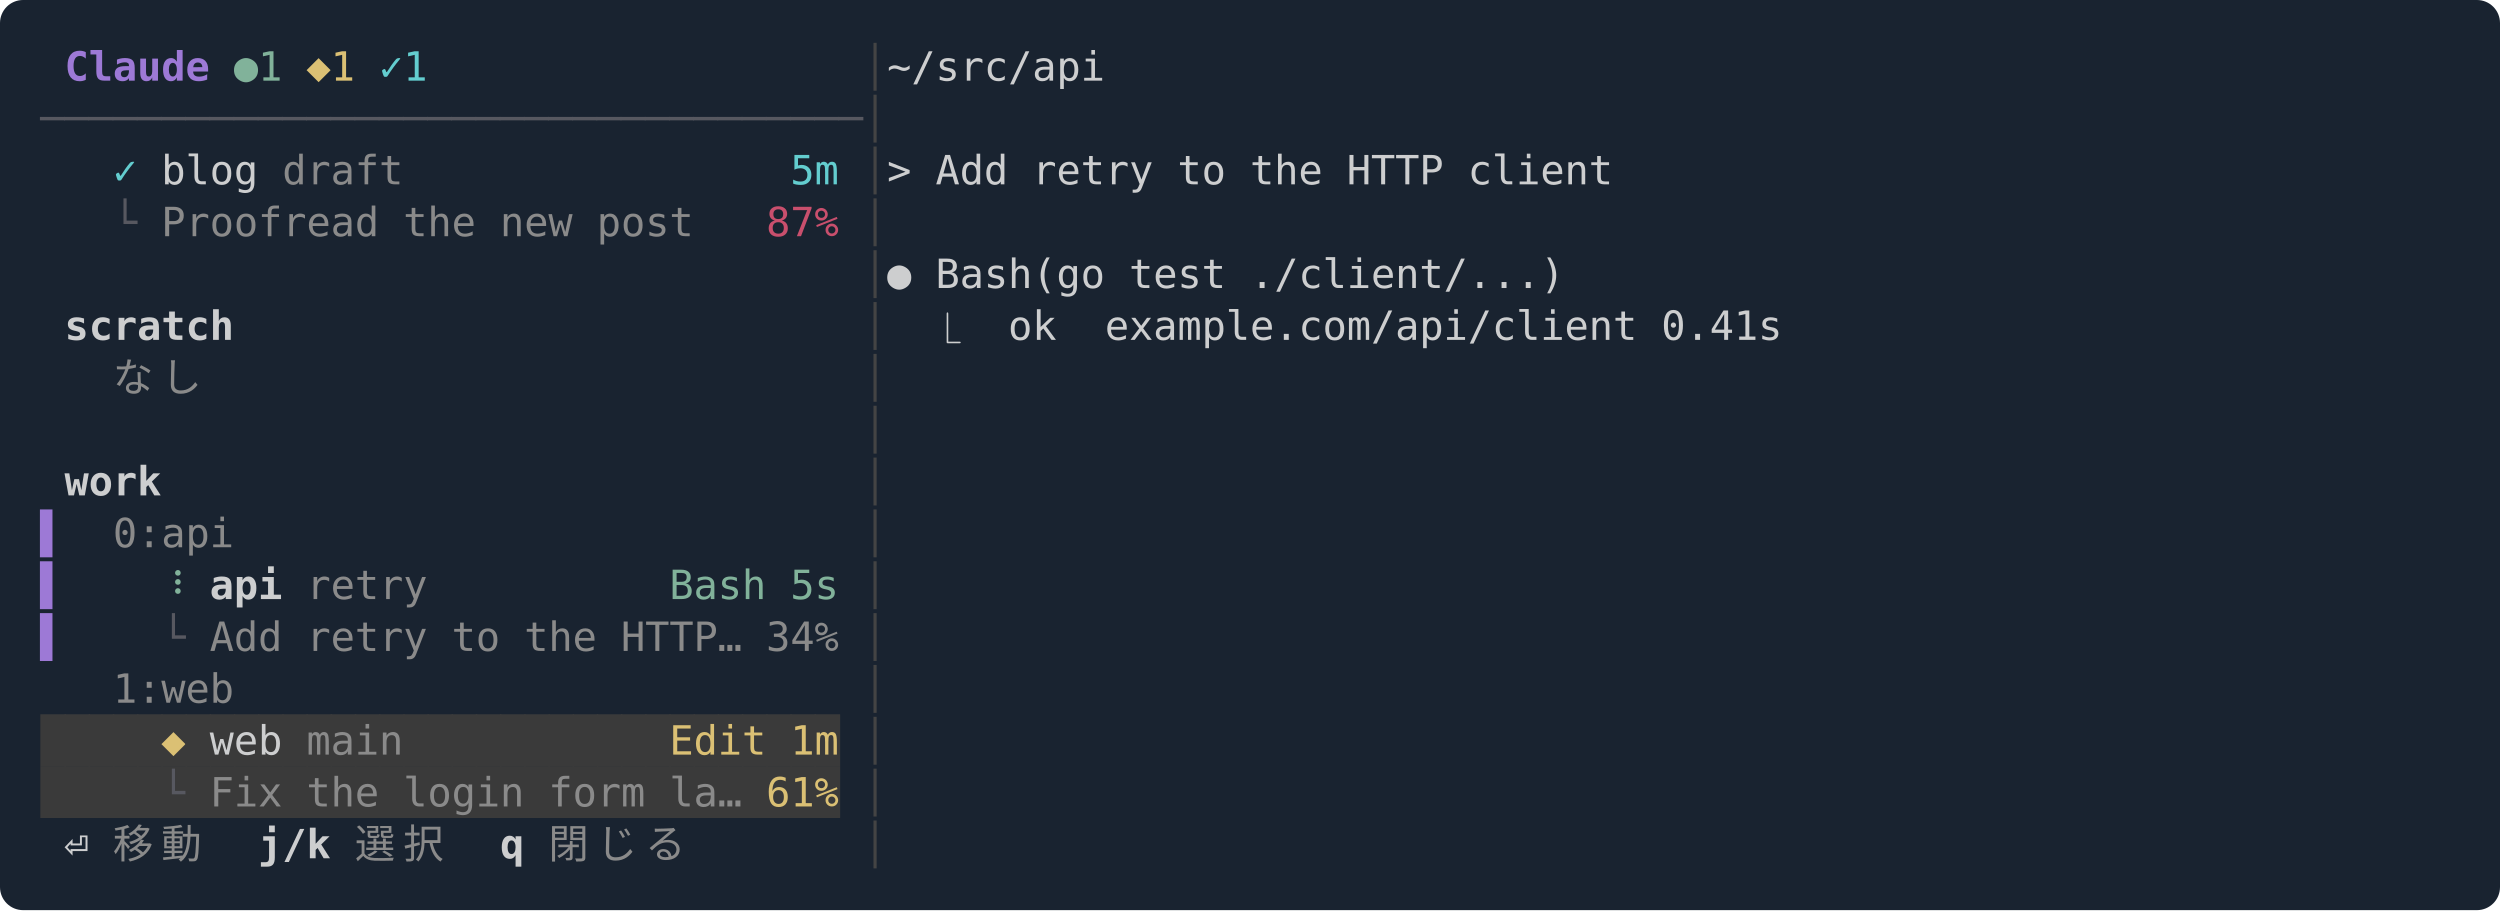
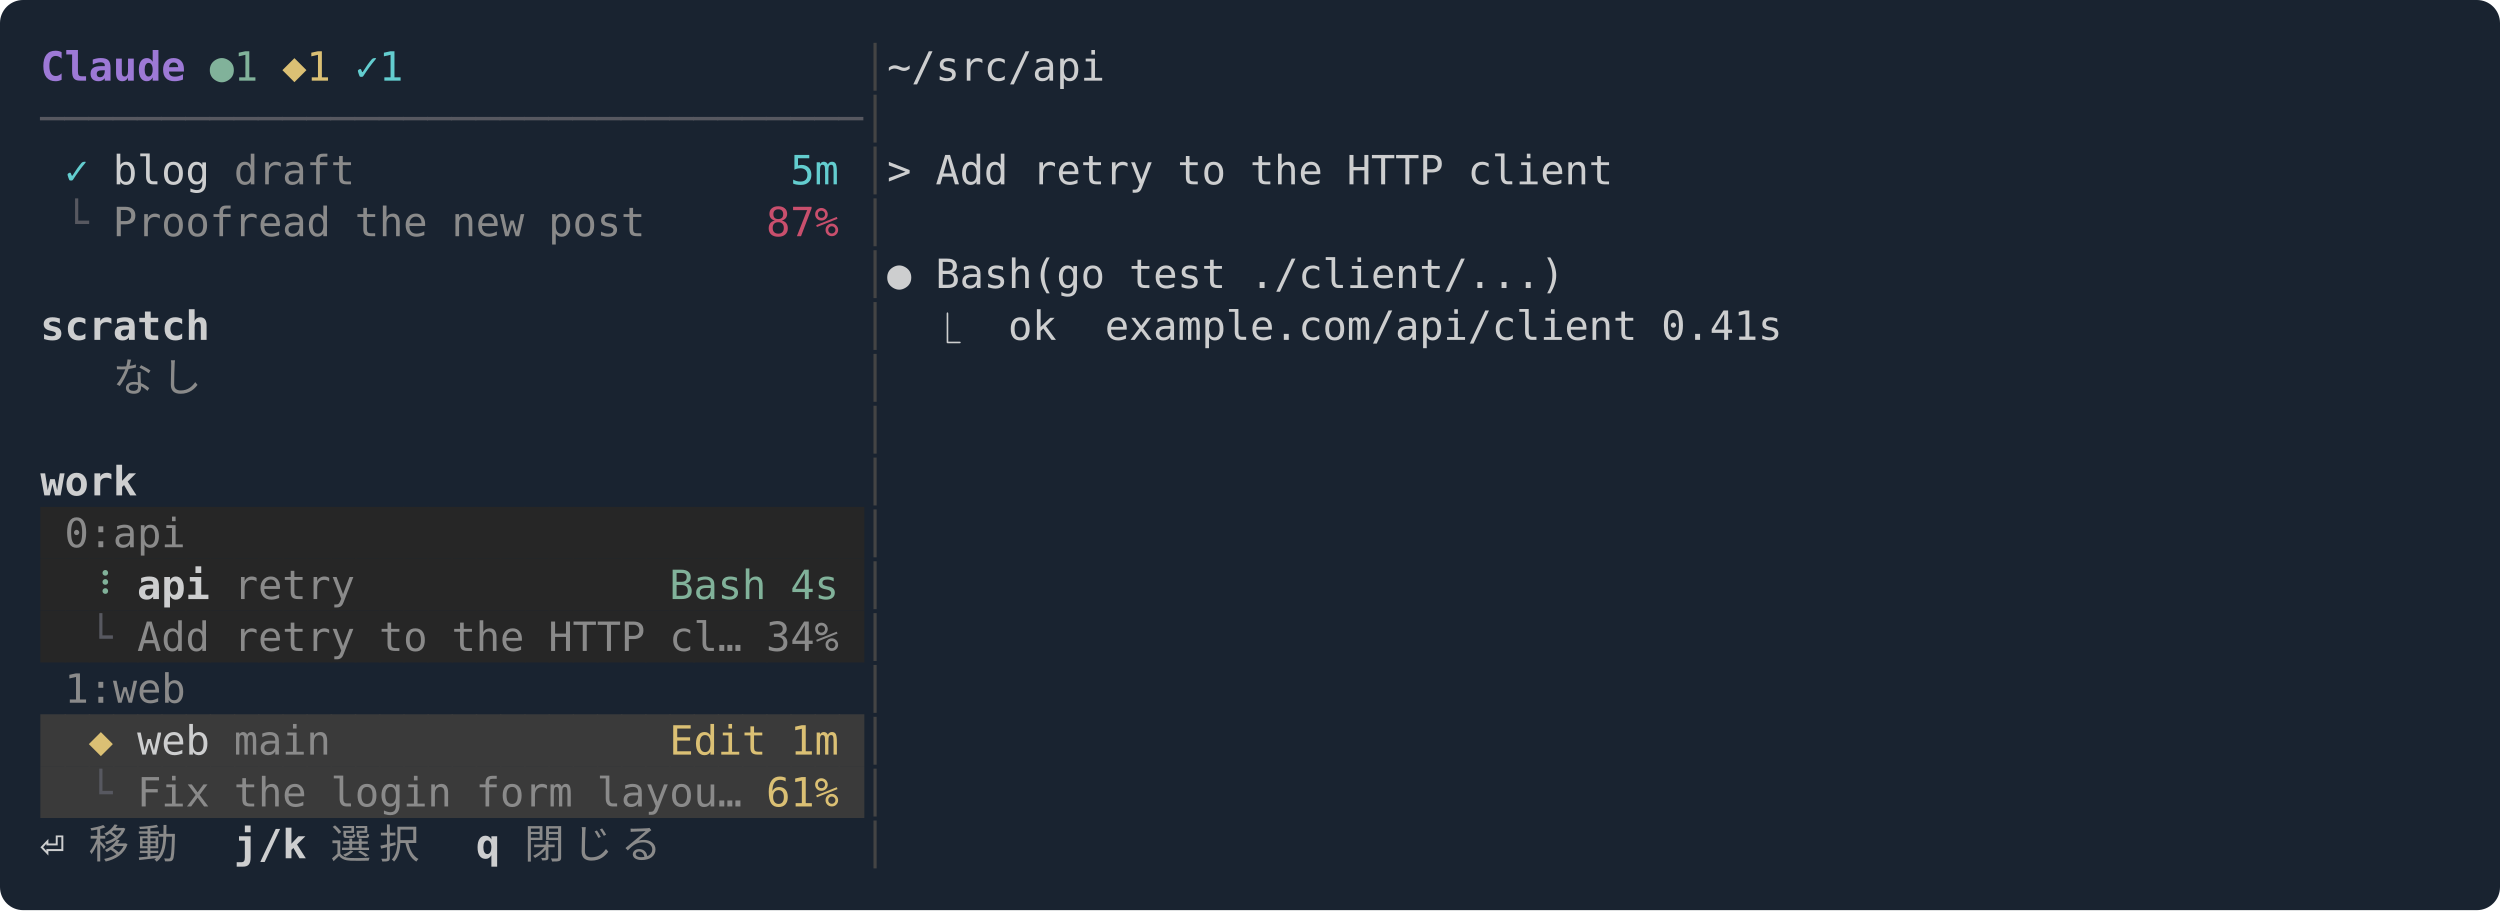
<svg xmlns="http://www.w3.org/2000/svg" width="868" height="316" font-family="Menlo, Monaco, 'DejaVu Sans Mono', monospace" font-size="14">
  <rect width="100%" height="100%" rx="8" fill="#192330" />
-   <text x="22.4" y="28" fill="#9d79d6" font-weight="bold">C</text>
-   <text x="30.8" y="28" fill="#9d79d6" font-weight="bold">l</text>
-   <text x="39.2" y="28" fill="#9d79d6" font-weight="bold">a</text>
-   <text x="47.6" y="28" fill="#9d79d6" font-weight="bold">u</text>
-   <text x="56.0" y="28" fill="#9d79d6" font-weight="bold">d</text>
-   <text x="64.4" y="28" fill="#9d79d6" font-weight="bold">e</text>
-   <text x="81.2" y="28" fill="#81b29a">●</text>
-   <text x="89.6" y="28" fill="#81b29a">1</text>
-   <text x="106.4" y="28" fill="#dbc074">◆</text>
-   <text x="114.8" y="28" fill="#dbc074">1</text>
-   <text x="131.6" y="28" fill="#63cdcf">✓</text>
-   <text x="140.0" y="28" fill="#63cdcf">1</text>
+   <text x="14.0" y="28" fill="#9d79d6" font-weight="bold">C</text>
+   <text x="22.4" y="28" fill="#9d79d6" font-weight="bold">l</text>
+   <text x="30.8" y="28" fill="#9d79d6" font-weight="bold">a</text>
+   <text x="39.2" y="28" fill="#9d79d6" font-weight="bold">u</text>
+   <text x="47.6" y="28" fill="#9d79d6" font-weight="bold">d</text>
+   <text x="56.0" y="28" fill="#9d79d6" font-weight="bold">e</text>
+   <text x="72.8" y="28" fill="#81b29a">●</text>
+   <text x="81.2" y="28" fill="#81b29a">1</text>
+   <text x="98.0" y="28" fill="#dbc074">◆</text>
+   <text x="106.4" y="28" fill="#dbc074">1</text>
+   <text x="123.2" y="28" fill="#63cdcf">✓</text>
+   <text x="131.6" y="28" fill="#63cdcf">1</text>
  <text x="299.6" y="28" fill="#444444">│</text>
  <text x="308.0" y="28" fill="#cdcecf">~</text>
  <text x="316.4" y="28" fill="#cdcecf">/</text>
  <text x="324.8" y="28" fill="#cdcecf">s</text>
  <text x="333.2" y="28" fill="#cdcecf">r</text>
  <text x="341.6" y="28" fill="#cdcecf">c</text>
  <text x="350.0" y="28" fill="#cdcecf">/</text>
  <text x="358.4" y="28" fill="#cdcecf">a</text>
  <text x="366.8" y="28" fill="#cdcecf">p</text>
  <text x="375.2" y="28" fill="#cdcecf">i</text>
  <text x="14.0" y="46" fill="#575860">─</text>
  <text x="22.4" y="46" fill="#575860">─</text>
  <text x="30.8" y="46" fill="#575860">─</text>
  <text x="39.2" y="46" fill="#575860">─</text>
  <text x="47.6" y="46" fill="#575860">─</text>
  <text x="56.0" y="46" fill="#575860">─</text>
  <text x="64.4" y="46" fill="#575860">─</text>
  <text x="72.8" y="46" fill="#575860">─</text>
  <text x="81.2" y="46" fill="#575860">─</text>
  <text x="89.6" y="46" fill="#575860">─</text>
  <text x="98.0" y="46" fill="#575860">─</text>
  <text x="106.4" y="46" fill="#575860">─</text>
  <text x="114.8" y="46" fill="#575860">─</text>
  <text x="123.2" y="46" fill="#575860">─</text>
  <text x="131.6" y="46" fill="#575860">─</text>
  <text x="140.0" y="46" fill="#575860">─</text>
  <text x="148.4" y="46" fill="#575860">─</text>
  <text x="156.8" y="46" fill="#575860">─</text>
  <text x="165.2" y="46" fill="#575860">─</text>
  <text x="173.6" y="46" fill="#575860">─</text>
  <text x="182.0" y="46" fill="#575860">─</text>
  <text x="190.4" y="46" fill="#575860">─</text>
  <text x="198.8" y="46" fill="#575860">─</text>
  <text x="207.2" y="46" fill="#575860">─</text>
  <text x="215.6" y="46" fill="#575860">─</text>
  <text x="224.0" y="46" fill="#575860">─</text>
  <text x="232.4" y="46" fill="#575860">─</text>
  <text x="240.8" y="46" fill="#575860">─</text>
  <text x="249.2" y="46" fill="#575860">─</text>
  <text x="257.6" y="46" fill="#575860">─</text>
  <text x="266.0" y="46" fill="#575860">─</text>
  <text x="274.4" y="46" fill="#575860">─</text>
  <text x="282.8" y="46" fill="#575860">─</text>
  <text x="291.2" y="46" fill="#575860">─</text>
  <text x="299.6" y="46" fill="#444444">│</text>
-   <text x="39.2" y="64" fill="#63cdcf">✓</text>
-   <text x="56.0" y="64" fill="#cdcecf">b</text>
-   <text x="64.4" y="64" fill="#cdcecf">l</text>
-   <text x="72.8" y="64" fill="#cdcecf">o</text>
-   <text x="81.2" y="64" fill="#cdcecf">g</text>
-   <text x="98.0" y="64" fill="#8a8a8a">d</text>
-   <text x="106.4" y="64" fill="#8a8a8a">r</text>
-   <text x="114.8" y="64" fill="#8a8a8a">a</text>
-   <text x="123.2" y="64" fill="#8a8a8a">f</text>
-   <text x="131.6" y="64" fill="#8a8a8a">t</text>
+   <text x="22.4" y="64" fill="#63cdcf">✓</text>
+   <text x="39.2" y="64" fill="#cdcecf">b</text>
+   <text x="47.6" y="64" fill="#cdcecf">l</text>
+   <text x="56.0" y="64" fill="#cdcecf">o</text>
+   <text x="64.4" y="64" fill="#cdcecf">g</text>
+   <text x="81.2" y="64" fill="#8a8a8a">d</text>
+   <text x="89.6" y="64" fill="#8a8a8a">r</text>
+   <text x="98.0" y="64" fill="#8a8a8a">a</text>
+   <text x="106.4" y="64" fill="#8a8a8a">f</text>
+   <text x="114.8" y="64" fill="#8a8a8a">t</text>
  <text x="274.4" y="64" fill="#63cdcf">5</text>
  <text x="282.8" y="64" fill="#63cdcf">m</text>
  <text x="299.6" y="64" fill="#444444">│</text>
  <text x="308.0" y="64" fill="#cdcecf">&gt;</text>
  <text x="324.8" y="64" fill="#cdcecf">A</text>
  <text x="333.2" y="64" fill="#cdcecf">d</text>
  <text x="341.6" y="64" fill="#cdcecf">d</text>
  <text x="358.4" y="64" fill="#cdcecf">r</text>
  <text x="366.8" y="64" fill="#cdcecf">e</text>
  <text x="375.2" y="64" fill="#cdcecf">t</text>
  <text x="383.6" y="64" fill="#cdcecf">r</text>
  <text x="392.0" y="64" fill="#cdcecf">y</text>
  <text x="408.8" y="64" fill="#cdcecf">t</text>
  <text x="417.2" y="64" fill="#cdcecf">o</text>
  <text x="434.0" y="64" fill="#cdcecf">t</text>
  <text x="442.4" y="64" fill="#cdcecf">h</text>
  <text x="450.8" y="64" fill="#cdcecf">e</text>
  <text x="467.6" y="64" fill="#cdcecf">H</text>
  <text x="476.0" y="64" fill="#cdcecf">T</text>
  <text x="484.4" y="64" fill="#cdcecf">T</text>
  <text x="492.8" y="64" fill="#cdcecf">P</text>
  <text x="509.6" y="64" fill="#cdcecf">c</text>
  <text x="518.0" y="64" fill="#cdcecf">l</text>
  <text x="526.4" y="64" fill="#cdcecf">i</text>
  <text x="534.8" y="64" fill="#cdcecf">e</text>
  <text x="543.2" y="64" fill="#cdcecf">n</text>
  <text x="551.6" y="64" fill="#cdcecf">t</text>
-   <text x="39.2" y="82" fill="#575860">└</text>
-   <text x="56.0" y="82" fill="#8a8a8a">P</text>
-   <text x="64.4" y="82" fill="#8a8a8a">r</text>
-   <text x="72.8" y="82" fill="#8a8a8a">o</text>
-   <text x="81.2" y="82" fill="#8a8a8a">o</text>
-   <text x="89.6" y="82" fill="#8a8a8a">f</text>
-   <text x="98.0" y="82" fill="#8a8a8a">r</text>
-   <text x="106.4" y="82" fill="#8a8a8a">e</text>
-   <text x="114.8" y="82" fill="#8a8a8a">a</text>
-   <text x="123.2" y="82" fill="#8a8a8a">d</text>
-   <text x="140.0" y="82" fill="#8a8a8a">t</text>
-   <text x="148.4" y="82" fill="#8a8a8a">h</text>
-   <text x="156.8" y="82" fill="#8a8a8a">e</text>
-   <text x="173.6" y="82" fill="#8a8a8a">n</text>
-   <text x="182.0" y="82" fill="#8a8a8a">e</text>
-   <text x="190.4" y="82" fill="#8a8a8a">w</text>
-   <text x="207.2" y="82" fill="#8a8a8a">p</text>
-   <text x="215.6" y="82" fill="#8a8a8a">o</text>
-   <text x="224.0" y="82" fill="#8a8a8a">s</text>
-   <text x="232.4" y="82" fill="#8a8a8a">t</text>
+   <text x="22.4" y="82" fill="#575860">└</text>
+   <text x="39.2" y="82" fill="#8a8a8a">P</text>
+   <text x="47.6" y="82" fill="#8a8a8a">r</text>
+   <text x="56.0" y="82" fill="#8a8a8a">o</text>
+   <text x="64.4" y="82" fill="#8a8a8a">o</text>
+   <text x="72.8" y="82" fill="#8a8a8a">f</text>
+   <text x="81.2" y="82" fill="#8a8a8a">r</text>
+   <text x="89.6" y="82" fill="#8a8a8a">e</text>
+   <text x="98.0" y="82" fill="#8a8a8a">a</text>
+   <text x="106.4" y="82" fill="#8a8a8a">d</text>
+   <text x="123.2" y="82" fill="#8a8a8a">t</text>
+   <text x="131.6" y="82" fill="#8a8a8a">h</text>
+   <text x="140.0" y="82" fill="#8a8a8a">e</text>
+   <text x="156.8" y="82" fill="#8a8a8a">n</text>
+   <text x="165.2" y="82" fill="#8a8a8a">e</text>
+   <text x="173.6" y="82" fill="#8a8a8a">w</text>
+   <text x="190.4" y="82" fill="#8a8a8a">p</text>
+   <text x="198.8" y="82" fill="#8a8a8a">o</text>
+   <text x="207.2" y="82" fill="#8a8a8a">s</text>
+   <text x="215.6" y="82" fill="#8a8a8a">t</text>
  <text x="266.0" y="82" fill="#c94f6d">8</text>
  <text x="274.4" y="82" fill="#c94f6d">7</text>
  <text x="282.8" y="82" fill="#c94f6d">%</text>
  <text x="299.6" y="82" fill="#444444">│</text>
  <text x="299.6" y="100" fill="#444444">│</text>
  <text x="308.0" y="100" fill="#cdcecf">●</text>
  <text x="324.8" y="100" fill="#cdcecf">B</text>
  <text x="333.2" y="100" fill="#cdcecf">a</text>
  <text x="341.6" y="100" fill="#cdcecf">s</text>
  <text x="350.0" y="100" fill="#cdcecf">h</text>
  <text x="358.4" y="100" fill="#cdcecf">(</text>
  <text x="366.8" y="100" fill="#cdcecf">g</text>
  <text x="375.2" y="100" fill="#cdcecf">o</text>
  <text x="392.0" y="100" fill="#cdcecf">t</text>
  <text x="400.4" y="100" fill="#cdcecf">e</text>
  <text x="408.8" y="100" fill="#cdcecf">s</text>
  <text x="417.2" y="100" fill="#cdcecf">t</text>
  <text x="434.0" y="100" fill="#cdcecf">.</text>
  <text x="442.4" y="100" fill="#cdcecf">/</text>
  <text x="450.8" y="100" fill="#cdcecf">c</text>
  <text x="459.2" y="100" fill="#cdcecf">l</text>
  <text x="467.6" y="100" fill="#cdcecf">i</text>
  <text x="476.0" y="100" fill="#cdcecf">e</text>
  <text x="484.4" y="100" fill="#cdcecf">n</text>
  <text x="492.8" y="100" fill="#cdcecf">t</text>
  <text x="501.2" y="100" fill="#cdcecf">/</text>
  <text x="509.6" y="100" fill="#cdcecf">.</text>
  <text x="518.0" y="100" fill="#cdcecf">.</text>
  <text x="526.4" y="100" fill="#cdcecf">.</text>
  <text x="534.8" y="100" fill="#cdcecf">)</text>
-   <text x="22.4" y="118" fill="#cdcecf" font-weight="bold">s</text>
-   <text x="30.8" y="118" fill="#cdcecf" font-weight="bold">c</text>
-   <text x="39.2" y="118" fill="#cdcecf" font-weight="bold">r</text>
-   <text x="47.6" y="118" fill="#cdcecf" font-weight="bold">a</text>
-   <text x="56.0" y="118" fill="#cdcecf" font-weight="bold">t</text>
-   <text x="64.4" y="118" fill="#cdcecf" font-weight="bold">c</text>
-   <text x="72.8" y="118" fill="#cdcecf" font-weight="bold">h</text>
+   <text x="14.0" y="118" fill="#cdcecf" font-weight="bold">s</text>
+   <text x="22.4" y="118" fill="#cdcecf" font-weight="bold">c</text>
+   <text x="30.8" y="118" fill="#cdcecf" font-weight="bold">r</text>
+   <text x="39.2" y="118" fill="#cdcecf" font-weight="bold">a</text>
+   <text x="47.6" y="118" fill="#cdcecf" font-weight="bold">t</text>
+   <text x="56.0" y="118" fill="#cdcecf" font-weight="bold">c</text>
+   <text x="64.4" y="118" fill="#cdcecf" font-weight="bold">h</text>
  <text x="299.6" y="118" fill="#444444">│</text>
  <text x="324.8" y="118" fill="#cdcecf">⎿</text>
  <text x="350.0" y="118" fill="#cdcecf">o</text>
  <text x="358.4" y="118" fill="#cdcecf">k</text>
  <text x="383.6" y="118" fill="#cdcecf">e</text>
  <text x="392.0" y="118" fill="#cdcecf">x</text>
  <text x="400.4" y="118" fill="#cdcecf">a</text>
  <text x="408.8" y="118" fill="#cdcecf">m</text>
  <text x="417.2" y="118" fill="#cdcecf">p</text>
  <text x="425.6" y="118" fill="#cdcecf">l</text>
  <text x="434.0" y="118" fill="#cdcecf">e</text>
  <text x="442.4" y="118" fill="#cdcecf">.</text>
  <text x="450.8" y="118" fill="#cdcecf">c</text>
  <text x="459.2" y="118" fill="#cdcecf">o</text>
  <text x="467.6" y="118" fill="#cdcecf">m</text>
  <text x="476.0" y="118" fill="#cdcecf">/</text>
  <text x="484.4" y="118" fill="#cdcecf">a</text>
  <text x="492.8" y="118" fill="#cdcecf">p</text>
  <text x="501.2" y="118" fill="#cdcecf">i</text>
  <text x="509.6" y="118" fill="#cdcecf">/</text>
  <text x="518.0" y="118" fill="#cdcecf">c</text>
  <text x="526.4" y="118" fill="#cdcecf">l</text>
  <text x="534.8" y="118" fill="#cdcecf">i</text>
  <text x="543.2" y="118" fill="#cdcecf">e</text>
  <text x="551.6" y="118" fill="#cdcecf">n</text>
  <text x="560.0" y="118" fill="#cdcecf">t</text>
  <text x="576.8" y="118" fill="#cdcecf">0</text>
  <text x="585.2" y="118" fill="#cdcecf">.</text>
  <text x="593.6" y="118" fill="#cdcecf">4</text>
  <text x="602.0" y="118" fill="#cdcecf">1</text>
  <text x="610.4" y="118" fill="#cdcecf">s</text>
  <text x="39.2" y="136" fill="#8a8a8a">な</text>
  <text x="56.0" y="136" fill="#8a8a8a">し</text>
  <text x="299.6" y="136" fill="#444444">│</text>
  <text x="299.6" y="154" fill="#444444">│</text>
-   <text x="22.4" y="172" fill="#cdcecf" font-weight="bold">w</text>
-   <text x="30.8" y="172" fill="#cdcecf" font-weight="bold">o</text>
-   <text x="39.2" y="172" fill="#cdcecf" font-weight="bold">r</text>
-   <text x="47.6" y="172" fill="#cdcecf" font-weight="bold">k</text>
+   <text x="14.0" y="172" fill="#cdcecf" font-weight="bold">w</text>
+   <text x="22.4" y="172" fill="#cdcecf" font-weight="bold">o</text>
+   <text x="30.8" y="172" fill="#cdcecf" font-weight="bold">r</text>
+   <text x="39.2" y="172" fill="#cdcecf" font-weight="bold">k</text>
  <text x="299.6" y="172" fill="#444444">│</text>
-   <text x="14.0" y="190" fill="#9d79d6">▌</text>
-   <text x="39.2" y="190" fill="#8a8a8a">0</text>
-   <text x="47.6" y="190" fill="#8a8a8a">:</text>
-   <text x="56.0" y="190" fill="#8a8a8a">a</text>
-   <text x="64.4" y="190" fill="#8a8a8a">p</text>
-   <text x="72.8" y="190" fill="#8a8a8a">i</text>
+   <rect x="14.0" y="176" width="8.9" height="18" fill="#262626" />
+   <rect x="22.4" y="176" width="8.9" height="18" fill="#262626" />
+   <text x="22.4" y="190" fill="#8a8a8a">0</text>
+   <rect x="30.8" y="176" width="8.9" height="18" fill="#262626" />
+   <text x="30.8" y="190" fill="#8a8a8a">:</text>
+   <rect x="39.2" y="176" width="8.9" height="18" fill="#262626" />
+   <text x="39.2" y="190" fill="#8a8a8a">a</text>
+   <rect x="47.6" y="176" width="8.9" height="18" fill="#262626" />
+   <text x="47.6" y="190" fill="#8a8a8a">p</text>
+   <rect x="56.0" y="176" width="8.9" height="18" fill="#262626" />
+   <text x="56.0" y="190" fill="#8a8a8a">i</text>
+   <rect x="64.4" y="176" width="8.9" height="18" fill="#262626" />
+   <rect x="72.8" y="176" width="8.9" height="18" fill="#262626" />
+   <rect x="81.2" y="176" width="8.9" height="18" fill="#262626" />
+   <rect x="89.6" y="176" width="8.9" height="18" fill="#262626" />
+   <rect x="98.0" y="176" width="8.9" height="18" fill="#262626" />
+   <rect x="106.4" y="176" width="8.9" height="18" fill="#262626" />
+   <rect x="114.8" y="176" width="8.9" height="18" fill="#262626" />
+   <rect x="123.2" y="176" width="8.9" height="18" fill="#262626" />
+   <rect x="131.6" y="176" width="8.9" height="18" fill="#262626" />
+   <rect x="140.0" y="176" width="8.9" height="18" fill="#262626" />
+   <rect x="148.4" y="176" width="8.9" height="18" fill="#262626" />
+   <rect x="156.8" y="176" width="8.9" height="18" fill="#262626" />
+   <rect x="165.2" y="176" width="8.9" height="18" fill="#262626" />
+   <rect x="173.6" y="176" width="8.9" height="18" fill="#262626" />
+   <rect x="182.0" y="176" width="8.9" height="18" fill="#262626" />
+   <rect x="190.4" y="176" width="8.9" height="18" fill="#262626" />
+   <rect x="198.8" y="176" width="8.9" height="18" fill="#262626" />
+   <rect x="207.2" y="176" width="8.9" height="18" fill="#262626" />
+   <rect x="215.6" y="176" width="8.9" height="18" fill="#262626" />
+   <rect x="224.0" y="176" width="8.9" height="18" fill="#262626" />
+   <rect x="232.4" y="176" width="8.9" height="18" fill="#262626" />
+   <rect x="240.8" y="176" width="8.9" height="18" fill="#262626" />
+   <rect x="249.2" y="176" width="8.9" height="18" fill="#262626" />
+   <rect x="257.6" y="176" width="8.9" height="18" fill="#262626" />
+   <rect x="266.0" y="176" width="8.9" height="18" fill="#262626" />
+   <rect x="274.4" y="176" width="8.9" height="18" fill="#262626" />
+   <rect x="282.8" y="176" width="8.9" height="18" fill="#262626" />
+   <rect x="291.2" y="176" width="8.9" height="18" fill="#262626" />
  <text x="299.6" y="190" fill="#444444">│</text>
-   <text x="14.0" y="208" fill="#9d79d6">▌</text>
-   <text x="56.0" y="208" fill="#81b29a">⠸</text>
-   <text x="72.8" y="208" fill="#cdcecf" font-weight="bold">a</text>
-   <text x="81.2" y="208" fill="#cdcecf" font-weight="bold">p</text>
-   <text x="89.6" y="208" fill="#cdcecf" font-weight="bold">i</text>
+   <rect x="14.0" y="194" width="8.9" height="18" fill="#262626" />
+   <rect x="22.4" y="194" width="8.9" height="18" fill="#262626" />
+   <rect x="30.8" y="194" width="8.9" height="18" fill="#262626" />
+   <text x="30.8" y="208" fill="#81b29a">⠸</text>
+   <rect x="39.2" y="194" width="8.9" height="18" fill="#262626" />
+   <rect x="47.6" y="194" width="8.9" height="18" fill="#262626" />
+   <text x="47.6" y="208" fill="#cdcecf" font-weight="bold">a</text>
+   <rect x="56.0" y="194" width="8.9" height="18" fill="#262626" />
+   <text x="56.0" y="208" fill="#cdcecf" font-weight="bold">p</text>
+   <rect x="64.4" y="194" width="8.9" height="18" fill="#262626" />
+   <text x="64.4" y="208" fill="#cdcecf" font-weight="bold">i</text>
+   <rect x="72.8" y="194" width="8.9" height="18" fill="#262626" />
+   <rect x="81.2" y="194" width="8.9" height="18" fill="#262626" />
+   <text x="81.2" y="208" fill="#8a8a8a">r</text>
+   <rect x="89.6" y="194" width="8.9" height="18" fill="#262626" />
+   <text x="89.6" y="208" fill="#8a8a8a">e</text>
+   <rect x="98.0" y="194" width="8.9" height="18" fill="#262626" />
+   <text x="98.0" y="208" fill="#8a8a8a">t</text>
+   <rect x="106.4" y="194" width="8.9" height="18" fill="#262626" />
  <text x="106.4" y="208" fill="#8a8a8a">r</text>
-   <text x="114.8" y="208" fill="#8a8a8a">e</text>
-   <text x="123.2" y="208" fill="#8a8a8a">t</text>
-   <text x="131.6" y="208" fill="#8a8a8a">r</text>
-   <text x="140.0" y="208" fill="#8a8a8a">y</text>
+   <rect x="114.8" y="194" width="8.9" height="18" fill="#262626" />
+   <text x="114.8" y="208" fill="#8a8a8a">y</text>
+   <rect x="123.2" y="194" width="8.9" height="18" fill="#262626" />
+   <rect x="131.6" y="194" width="8.9" height="18" fill="#262626" />
+   <rect x="140.0" y="194" width="8.9" height="18" fill="#262626" />
+   <rect x="148.4" y="194" width="8.9" height="18" fill="#262626" />
+   <rect x="156.8" y="194" width="8.9" height="18" fill="#262626" />
+   <rect x="165.2" y="194" width="8.9" height="18" fill="#262626" />
+   <rect x="173.6" y="194" width="8.9" height="18" fill="#262626" />
+   <rect x="182.0" y="194" width="8.9" height="18" fill="#262626" />
+   <rect x="190.4" y="194" width="8.9" height="18" fill="#262626" />
+   <rect x="198.8" y="194" width="8.9" height="18" fill="#262626" />
+   <rect x="207.2" y="194" width="8.9" height="18" fill="#262626" />
+   <rect x="215.6" y="194" width="8.9" height="18" fill="#262626" />
+   <rect x="224.0" y="194" width="8.9" height="18" fill="#262626" />
+   <rect x="232.4" y="194" width="8.9" height="18" fill="#262626" />
  <text x="232.4" y="208" fill="#81b29a">B</text>
+   <rect x="240.8" y="194" width="8.9" height="18" fill="#262626" />
  <text x="240.8" y="208" fill="#81b29a">a</text>
+   <rect x="249.2" y="194" width="8.9" height="18" fill="#262626" />
  <text x="249.2" y="208" fill="#81b29a">s</text>
+   <rect x="257.6" y="194" width="8.9" height="18" fill="#262626" />
  <text x="257.6" y="208" fill="#81b29a">h</text>
-   <text x="274.4" y="208" fill="#81b29a">5</text>
+   <rect x="266.0" y="194" width="8.9" height="18" fill="#262626" />
+   <rect x="274.4" y="194" width="8.9" height="18" fill="#262626" />
+   <text x="274.4" y="208" fill="#81b29a">4</text>
+   <rect x="282.8" y="194" width="8.9" height="18" fill="#262626" />
  <text x="282.8" y="208" fill="#81b29a">s</text>
+   <rect x="291.2" y="194" width="8.9" height="18" fill="#262626" />
  <text x="299.6" y="208" fill="#444444">│</text>
-   <text x="14.0" y="226" fill="#9d79d6">▌</text>
-   <text x="56.0" y="226" fill="#575860">└</text>
-   <text x="72.8" y="226" fill="#8a8a8a">A</text>
-   <text x="81.2" y="226" fill="#8a8a8a">d</text>
-   <text x="89.6" y="226" fill="#8a8a8a">d</text>
+   <rect x="14.0" y="212" width="8.9" height="18" fill="#262626" />
+   <rect x="22.4" y="212" width="8.9" height="18" fill="#262626" />
+   <rect x="30.8" y="212" width="8.9" height="18" fill="#262626" />
+   <text x="30.8" y="226" fill="#575860">└</text>
+   <rect x="39.2" y="212" width="8.9" height="18" fill="#262626" />
+   <rect x="47.6" y="212" width="8.9" height="18" fill="#262626" />
+   <text x="47.6" y="226" fill="#8a8a8a">A</text>
+   <rect x="56.0" y="212" width="8.9" height="18" fill="#262626" />
+   <text x="56.0" y="226" fill="#8a8a8a">d</text>
+   <rect x="64.4" y="212" width="8.9" height="18" fill="#262626" />
+   <text x="64.4" y="226" fill="#8a8a8a">d</text>
+   <rect x="72.8" y="212" width="8.9" height="18" fill="#262626" />
+   <rect x="81.2" y="212" width="8.9" height="18" fill="#262626" />
+   <text x="81.2" y="226" fill="#8a8a8a">r</text>
+   <rect x="89.6" y="212" width="8.9" height="18" fill="#262626" />
+   <text x="89.6" y="226" fill="#8a8a8a">e</text>
+   <rect x="98.0" y="212" width="8.9" height="18" fill="#262626" />
+   <text x="98.0" y="226" fill="#8a8a8a">t</text>
+   <rect x="106.4" y="212" width="8.9" height="18" fill="#262626" />
  <text x="106.4" y="226" fill="#8a8a8a">r</text>
-   <text x="114.8" y="226" fill="#8a8a8a">e</text>
-   <text x="123.2" y="226" fill="#8a8a8a">t</text>
-   <text x="131.6" y="226" fill="#8a8a8a">r</text>
-   <text x="140.0" y="226" fill="#8a8a8a">y</text>
+   <rect x="114.8" y="212" width="8.9" height="18" fill="#262626" />
+   <text x="114.8" y="226" fill="#8a8a8a">y</text>
+   <rect x="123.2" y="212" width="8.9" height="18" fill="#262626" />
+   <rect x="131.6" y="212" width="8.9" height="18" fill="#262626" />
+   <text x="131.6" y="226" fill="#8a8a8a">t</text>
+   <rect x="140.0" y="212" width="8.9" height="18" fill="#262626" />
+   <text x="140.0" y="226" fill="#8a8a8a">o</text>
+   <rect x="148.4" y="212" width="8.9" height="18" fill="#262626" />
+   <rect x="156.8" y="212" width="8.9" height="18" fill="#262626" />
  <text x="156.8" y="226" fill="#8a8a8a">t</text>
-   <text x="165.2" y="226" fill="#8a8a8a">o</text>
-   <text x="182.0" y="226" fill="#8a8a8a">t</text>
-   <text x="190.4" y="226" fill="#8a8a8a">h</text>
-   <text x="198.8" y="226" fill="#8a8a8a">e</text>
-   <text x="215.6" y="226" fill="#8a8a8a">H</text>
-   <text x="224.0" y="226" fill="#8a8a8a">T</text>
-   <text x="232.4" y="226" fill="#8a8a8a">T</text>
-   <text x="240.8" y="226" fill="#8a8a8a">P</text>
+   <rect x="165.2" y="212" width="8.9" height="18" fill="#262626" />
+   <text x="165.2" y="226" fill="#8a8a8a">h</text>
+   <rect x="173.6" y="212" width="8.9" height="18" fill="#262626" />
+   <text x="173.6" y="226" fill="#8a8a8a">e</text>
+   <rect x="182.0" y="212" width="8.9" height="18" fill="#262626" />
+   <rect x="190.4" y="212" width="8.9" height="18" fill="#262626" />
+   <text x="190.4" y="226" fill="#8a8a8a">H</text>
+   <rect x="198.8" y="212" width="8.9" height="18" fill="#262626" />
+   <text x="198.8" y="226" fill="#8a8a8a">T</text>
+   <rect x="207.2" y="212" width="8.9" height="18" fill="#262626" />
+   <text x="207.2" y="226" fill="#8a8a8a">T</text>
+   <rect x="215.6" y="212" width="8.9" height="18" fill="#262626" />
+   <text x="215.6" y="226" fill="#8a8a8a">P</text>
+   <rect x="224.0" y="212" width="8.9" height="18" fill="#262626" />
+   <rect x="232.4" y="212" width="8.9" height="18" fill="#262626" />
+   <text x="232.4" y="226" fill="#8a8a8a">c</text>
+   <rect x="240.8" y="212" width="8.9" height="18" fill="#262626" />
+   <text x="240.8" y="226" fill="#8a8a8a">l</text>
+   <rect x="249.2" y="212" width="8.9" height="18" fill="#262626" />
  <text x="249.2" y="226" fill="#8a8a8a">…</text>
+   <rect x="257.6" y="212" width="8.9" height="18" fill="#262626" />
+   <rect x="266.0" y="212" width="8.9" height="18" fill="#262626" />
  <text x="266.0" y="226" fill="#8a8a8a">3</text>
+   <rect x="274.4" y="212" width="8.9" height="18" fill="#262626" />
  <text x="274.4" y="226" fill="#8a8a8a">4</text>
+   <rect x="282.8" y="212" width="8.9" height="18" fill="#262626" />
  <text x="282.8" y="226" fill="#8a8a8a">%</text>
+   <rect x="291.2" y="212" width="8.9" height="18" fill="#262626" />
  <text x="299.6" y="226" fill="#444444">│</text>
-   <text x="39.2" y="244" fill="#8a8a8a">1</text>
-   <text x="47.6" y="244" fill="#8a8a8a">:</text>
-   <text x="56.0" y="244" fill="#8a8a8a">w</text>
-   <text x="64.4" y="244" fill="#8a8a8a">e</text>
-   <text x="72.8" y="244" fill="#8a8a8a">b</text>
+   <text x="22.4" y="244" fill="#8a8a8a">1</text>
+   <text x="30.8" y="244" fill="#8a8a8a">:</text>
+   <text x="39.2" y="244" fill="#8a8a8a">w</text>
+   <text x="47.6" y="244" fill="#8a8a8a">e</text>
+   <text x="56.0" y="244" fill="#8a8a8a">b</text>
  <text x="299.6" y="244" fill="#444444">│</text>
  <rect x="14.0" y="248" width="8.9" height="18" fill="#3a3a3a" />
  <rect x="22.4" y="248" width="8.9" height="18" fill="#3a3a3a" />
  <rect x="30.8" y="248" width="8.9" height="18" fill="#3a3a3a" />
+   <text x="30.8" y="262" fill="#dbc074" font-weight="bold">◆</text>
  <rect x="39.2" y="248" width="8.9" height="18" fill="#3a3a3a" />
  <rect x="47.6" y="248" width="8.9" height="18" fill="#3a3a3a" />
+   <text x="47.6" y="262" fill="#cdcecf">w</text>
  <rect x="56.0" y="248" width="8.9" height="18" fill="#3a3a3a" />
-   <text x="56.0" y="262" fill="#dbc074" font-weight="bold">◆</text>
+   <text x="56.0" y="262" fill="#cdcecf">e</text>
  <rect x="64.4" y="248" width="8.9" height="18" fill="#3a3a3a" />
+   <text x="64.4" y="262" fill="#cdcecf">b</text>
  <rect x="72.8" y="248" width="8.9" height="18" fill="#3a3a3a" />
-   <text x="72.8" y="262" fill="#cdcecf">w</text>
  <rect x="81.2" y="248" width="8.9" height="18" fill="#3a3a3a" />
-   <text x="81.2" y="262" fill="#cdcecf">e</text>
+   <text x="81.2" y="262" fill="#8a8a8a">m</text>
  <rect x="89.6" y="248" width="8.9" height="18" fill="#3a3a3a" />
-   <text x="89.6" y="262" fill="#cdcecf">b</text>
+   <text x="89.6" y="262" fill="#8a8a8a">a</text>
  <rect x="98.0" y="248" width="8.9" height="18" fill="#3a3a3a" />
+   <text x="98.0" y="262" fill="#8a8a8a">i</text>
  <rect x="106.4" y="248" width="8.9" height="18" fill="#3a3a3a" />
-   <text x="106.4" y="262" fill="#8a8a8a">m</text>
+   <text x="106.4" y="262" fill="#8a8a8a">n</text>
  <rect x="114.8" y="248" width="8.9" height="18" fill="#3a3a3a" />
-   <text x="114.8" y="262" fill="#8a8a8a">a</text>
  <rect x="123.2" y="248" width="8.9" height="18" fill="#3a3a3a" />
-   <text x="123.2" y="262" fill="#8a8a8a">i</text>
  <rect x="131.6" y="248" width="8.9" height="18" fill="#3a3a3a" />
-   <text x="131.6" y="262" fill="#8a8a8a">n</text>
  <rect x="140.0" y="248" width="8.9" height="18" fill="#3a3a3a" />
  <rect x="148.4" y="248" width="8.9" height="18" fill="#3a3a3a" />
  <rect x="156.8" y="248" width="8.9" height="18" fill="#3a3a3a" />
  <rect x="165.2" y="248" width="8.9" height="18" fill="#3a3a3a" />
  <rect x="173.6" y="248" width="8.9" height="18" fill="#3a3a3a" />
  <rect x="182.0" y="248" width="8.9" height="18" fill="#3a3a3a" />
  <rect x="190.4" y="248" width="8.9" height="18" fill="#3a3a3a" />
  <rect x="198.8" y="248" width="8.9" height="18" fill="#3a3a3a" />
  <rect x="207.2" y="248" width="8.9" height="18" fill="#3a3a3a" />
  <rect x="215.6" y="248" width="8.9" height="18" fill="#3a3a3a" />
  <rect x="224.0" y="248" width="8.9" height="18" fill="#3a3a3a" />
  <rect x="232.4" y="248" width="8.9" height="18" fill="#3a3a3a" />
  <text x="232.4" y="262" fill="#dbc074">E</text>
  <rect x="240.8" y="248" width="8.9" height="18" fill="#3a3a3a" />
  <text x="240.8" y="262" fill="#dbc074">d</text>
  <rect x="249.2" y="248" width="8.9" height="18" fill="#3a3a3a" />
  <text x="249.2" y="262" fill="#dbc074">i</text>
  <rect x="257.6" y="248" width="8.9" height="18" fill="#3a3a3a" />
  <text x="257.6" y="262" fill="#dbc074">t</text>
  <rect x="266.0" y="248" width="8.9" height="18" fill="#3a3a3a" />
  <rect x="274.4" y="248" width="8.9" height="18" fill="#3a3a3a" />
  <text x="274.4" y="262" fill="#dbc074">1</text>
  <rect x="282.8" y="248" width="8.9" height="18" fill="#3a3a3a" />
  <text x="282.8" y="262" fill="#dbc074">m</text>
+   <rect x="291.2" y="248" width="8.9" height="18" fill="#3a3a3a" />
  <text x="299.6" y="262" fill="#444444">│</text>
  <rect x="14.0" y="266" width="8.9" height="18" fill="#3a3a3a" />
  <rect x="22.4" y="266" width="8.9" height="18" fill="#3a3a3a" />
  <rect x="30.8" y="266" width="8.9" height="18" fill="#3a3a3a" />
+   <text x="30.8" y="280" fill="#575860">└</text>
  <rect x="39.2" y="266" width="8.9" height="18" fill="#3a3a3a" />
  <rect x="47.6" y="266" width="8.9" height="18" fill="#3a3a3a" />
+   <text x="47.6" y="280" fill="#8a8a8a">F</text>
  <rect x="56.0" y="266" width="8.9" height="18" fill="#3a3a3a" />
-   <text x="56.0" y="280" fill="#575860">└</text>
+   <text x="56.0" y="280" fill="#8a8a8a">i</text>
  <rect x="64.4" y="266" width="8.9" height="18" fill="#3a3a3a" />
+   <text x="64.4" y="280" fill="#8a8a8a">x</text>
  <rect x="72.8" y="266" width="8.9" height="18" fill="#3a3a3a" />
-   <text x="72.8" y="280" fill="#8a8a8a">F</text>
  <rect x="81.2" y="266" width="8.9" height="18" fill="#3a3a3a" />
-   <text x="81.2" y="280" fill="#8a8a8a">i</text>
+   <text x="81.2" y="280" fill="#8a8a8a">t</text>
  <rect x="89.6" y="266" width="8.9" height="18" fill="#3a3a3a" />
-   <text x="89.6" y="280" fill="#8a8a8a">x</text>
+   <text x="89.6" y="280" fill="#8a8a8a">h</text>
  <rect x="98.0" y="266" width="8.9" height="18" fill="#3a3a3a" />
+   <text x="98.0" y="280" fill="#8a8a8a">e</text>
  <rect x="106.4" y="266" width="8.9" height="18" fill="#3a3a3a" />
-   <text x="106.4" y="280" fill="#8a8a8a">t</text>
  <rect x="114.8" y="266" width="8.9" height="18" fill="#3a3a3a" />
-   <text x="114.8" y="280" fill="#8a8a8a">h</text>
+   <text x="114.8" y="280" fill="#8a8a8a">l</text>
  <rect x="123.2" y="266" width="8.9" height="18" fill="#3a3a3a" />
-   <text x="123.2" y="280" fill="#8a8a8a">e</text>
+   <text x="123.2" y="280" fill="#8a8a8a">o</text>
  <rect x="131.6" y="266" width="8.9" height="18" fill="#3a3a3a" />
+   <text x="131.6" y="280" fill="#8a8a8a">g</text>
  <rect x="140.0" y="266" width="8.9" height="18" fill="#3a3a3a" />
-   <text x="140.0" y="280" fill="#8a8a8a">l</text>
+   <text x="140.0" y="280" fill="#8a8a8a">i</text>
  <rect x="148.4" y="266" width="8.9" height="18" fill="#3a3a3a" />
-   <text x="148.4" y="280" fill="#8a8a8a">o</text>
+   <text x="148.4" y="280" fill="#8a8a8a">n</text>
  <rect x="156.8" y="266" width="8.9" height="18" fill="#3a3a3a" />
-   <text x="156.8" y="280" fill="#8a8a8a">g</text>
  <rect x="165.2" y="266" width="8.9" height="18" fill="#3a3a3a" />
-   <text x="165.2" y="280" fill="#8a8a8a">i</text>
+   <text x="165.2" y="280" fill="#8a8a8a">f</text>
  <rect x="173.6" y="266" width="8.9" height="18" fill="#3a3a3a" />
-   <text x="173.6" y="280" fill="#8a8a8a">n</text>
+   <text x="173.6" y="280" fill="#8a8a8a">o</text>
  <rect x="182.0" y="266" width="8.9" height="18" fill="#3a3a3a" />
+   <text x="182.0" y="280" fill="#8a8a8a">r</text>
  <rect x="190.4" y="266" width="8.9" height="18" fill="#3a3a3a" />
-   <text x="190.4" y="280" fill="#8a8a8a">f</text>
+   <text x="190.4" y="280" fill="#8a8a8a">m</text>
  <rect x="198.8" y="266" width="8.9" height="18" fill="#3a3a3a" />
-   <text x="198.8" y="280" fill="#8a8a8a">o</text>
  <rect x="207.2" y="266" width="8.9" height="18" fill="#3a3a3a" />
-   <text x="207.2" y="280" fill="#8a8a8a">r</text>
+   <text x="207.2" y="280" fill="#8a8a8a">l</text>
  <rect x="215.6" y="266" width="8.9" height="18" fill="#3a3a3a" />
-   <text x="215.6" y="280" fill="#8a8a8a">m</text>
+   <text x="215.6" y="280" fill="#8a8a8a">a</text>
  <rect x="224.0" y="266" width="8.9" height="18" fill="#3a3a3a" />
+   <text x="224.0" y="280" fill="#8a8a8a">y</text>
  <rect x="232.4" y="266" width="8.9" height="18" fill="#3a3a3a" />
-   <text x="232.4" y="280" fill="#8a8a8a">l</text>
+   <text x="232.4" y="280" fill="#8a8a8a">o</text>
  <rect x="240.8" y="266" width="8.9" height="18" fill="#3a3a3a" />
-   <text x="240.8" y="280" fill="#8a8a8a">a</text>
+   <text x="240.8" y="280" fill="#8a8a8a">u</text>
  <rect x="249.2" y="266" width="8.9" height="18" fill="#3a3a3a" />
  <text x="249.2" y="280" fill="#8a8a8a">…</text>
  <rect x="257.6" y="266" width="8.9" height="18" fill="#3a3a3a" />
  <rect x="266.0" y="266" width="8.9" height="18" fill="#3a3a3a" />
  <text x="266.0" y="280" fill="#dbc074">6</text>
  <rect x="274.4" y="266" width="8.9" height="18" fill="#3a3a3a" />
  <text x="274.4" y="280" fill="#dbc074">1</text>
  <rect x="282.8" y="266" width="8.9" height="18" fill="#3a3a3a" />
  <text x="282.8" y="280" fill="#dbc074">%</text>
+   <rect x="291.2" y="266" width="8.9" height="18" fill="#3a3a3a" />
  <text x="299.6" y="280" fill="#444444">│</text>
-   <text x="22.4" y="298" fill="#cdcecf" font-weight="bold">⏎</text>
-   <text x="39.2" y="298" fill="#8a8a8a">移</text>
-   <text x="56.0" y="298" fill="#8a8a8a">動</text>
-   <text x="89.6" y="298" fill="#cdcecf" font-weight="bold">j</text>
-   <text x="98.0" y="298" fill="#cdcecf" font-weight="bold">/</text>
-   <text x="106.4" y="298" fill="#cdcecf" font-weight="bold">k</text>
-   <text x="123.2" y="298" fill="#8a8a8a">選</text>
-   <text x="140.0" y="298" fill="#8a8a8a">択</text>
-   <text x="173.6" y="298" fill="#cdcecf" font-weight="bold">q</text>
-   <text x="190.4" y="298" fill="#8a8a8a">閉</text>
-   <text x="207.2" y="298" fill="#8a8a8a">じ</text>
-   <text x="224.0" y="298" fill="#8a8a8a">る</text>
+   <text x="14.0" y="298" fill="#cdcecf" font-weight="bold">⏎</text>
+   <text x="30.8" y="298" fill="#8a8a8a">移</text>
+   <text x="47.6" y="298" fill="#8a8a8a">動</text>
+   <text x="81.2" y="298" fill="#cdcecf" font-weight="bold">j</text>
+   <text x="89.6" y="298" fill="#cdcecf" font-weight="bold">/</text>
+   <text x="98.0" y="298" fill="#cdcecf" font-weight="bold">k</text>
+   <text x="114.8" y="298" fill="#8a8a8a">選</text>
+   <text x="131.6" y="298" fill="#8a8a8a">択</text>
+   <text x="165.2" y="298" fill="#cdcecf" font-weight="bold">q</text>
+   <text x="182.0" y="298" fill="#8a8a8a">閉</text>
+   <text x="198.8" y="298" fill="#8a8a8a">じ</text>
+   <text x="215.6" y="298" fill="#8a8a8a">る</text>
  <text x="299.6" y="298" fill="#444444">│</text>
</svg>
